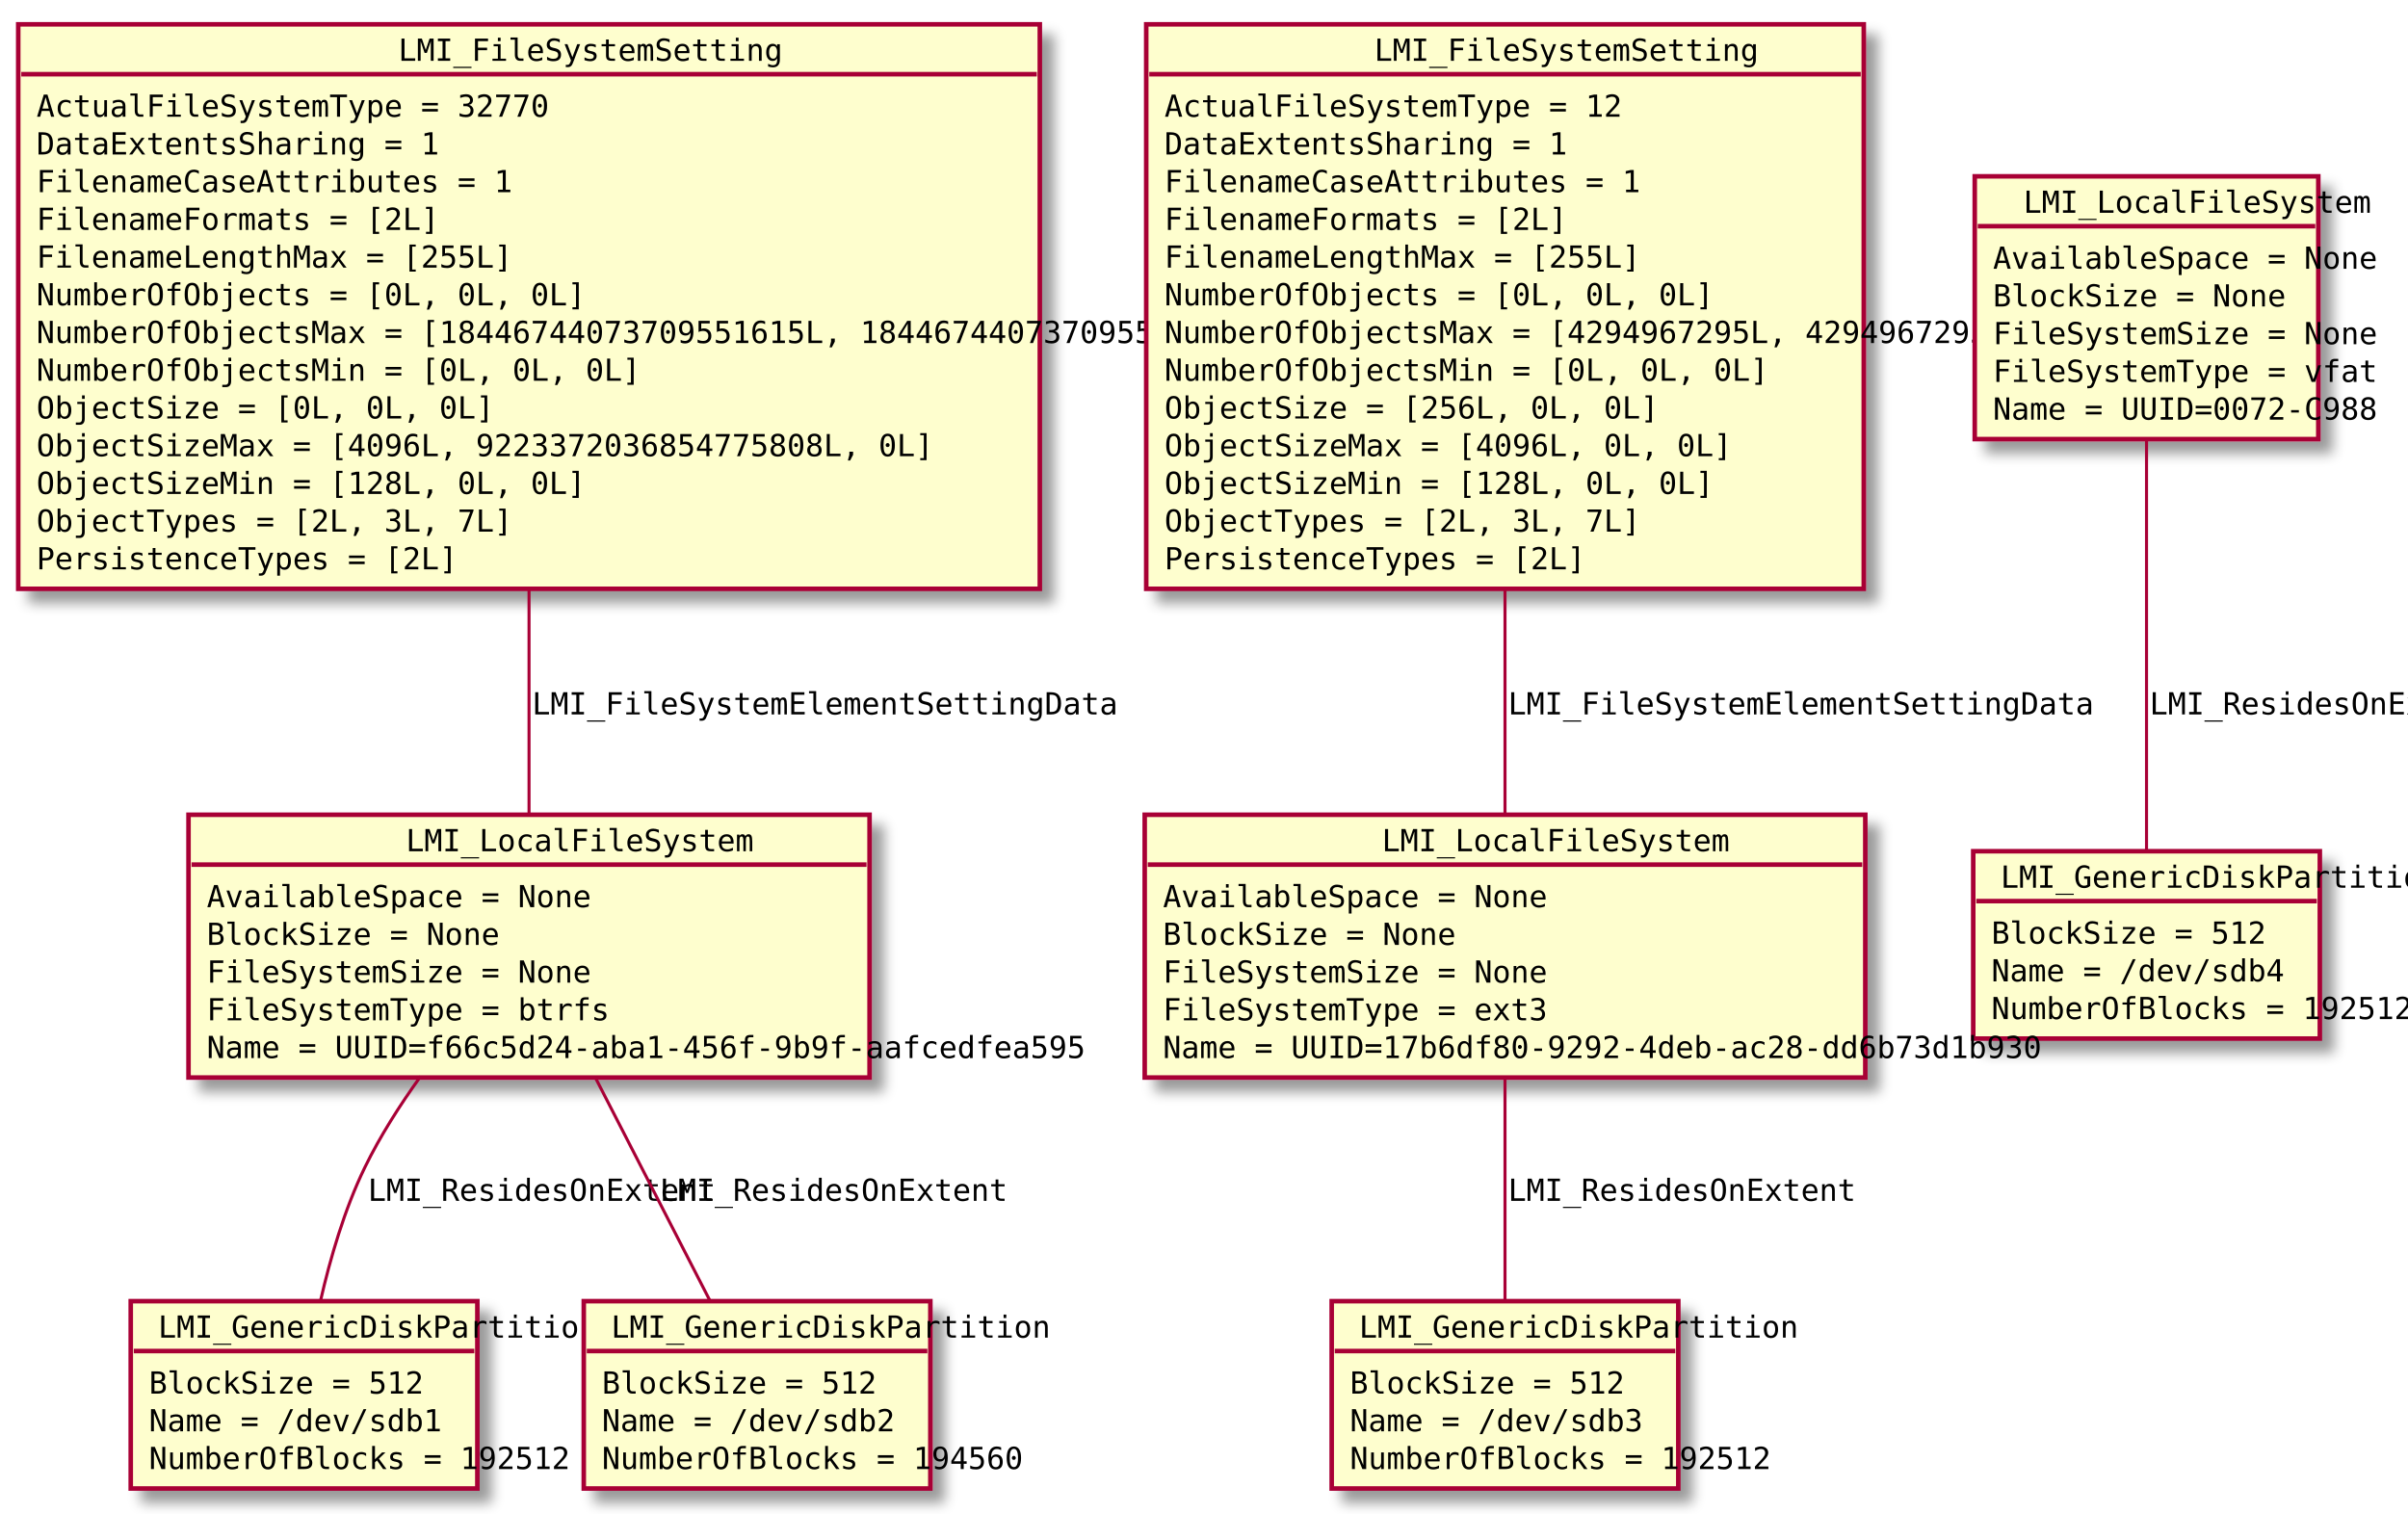
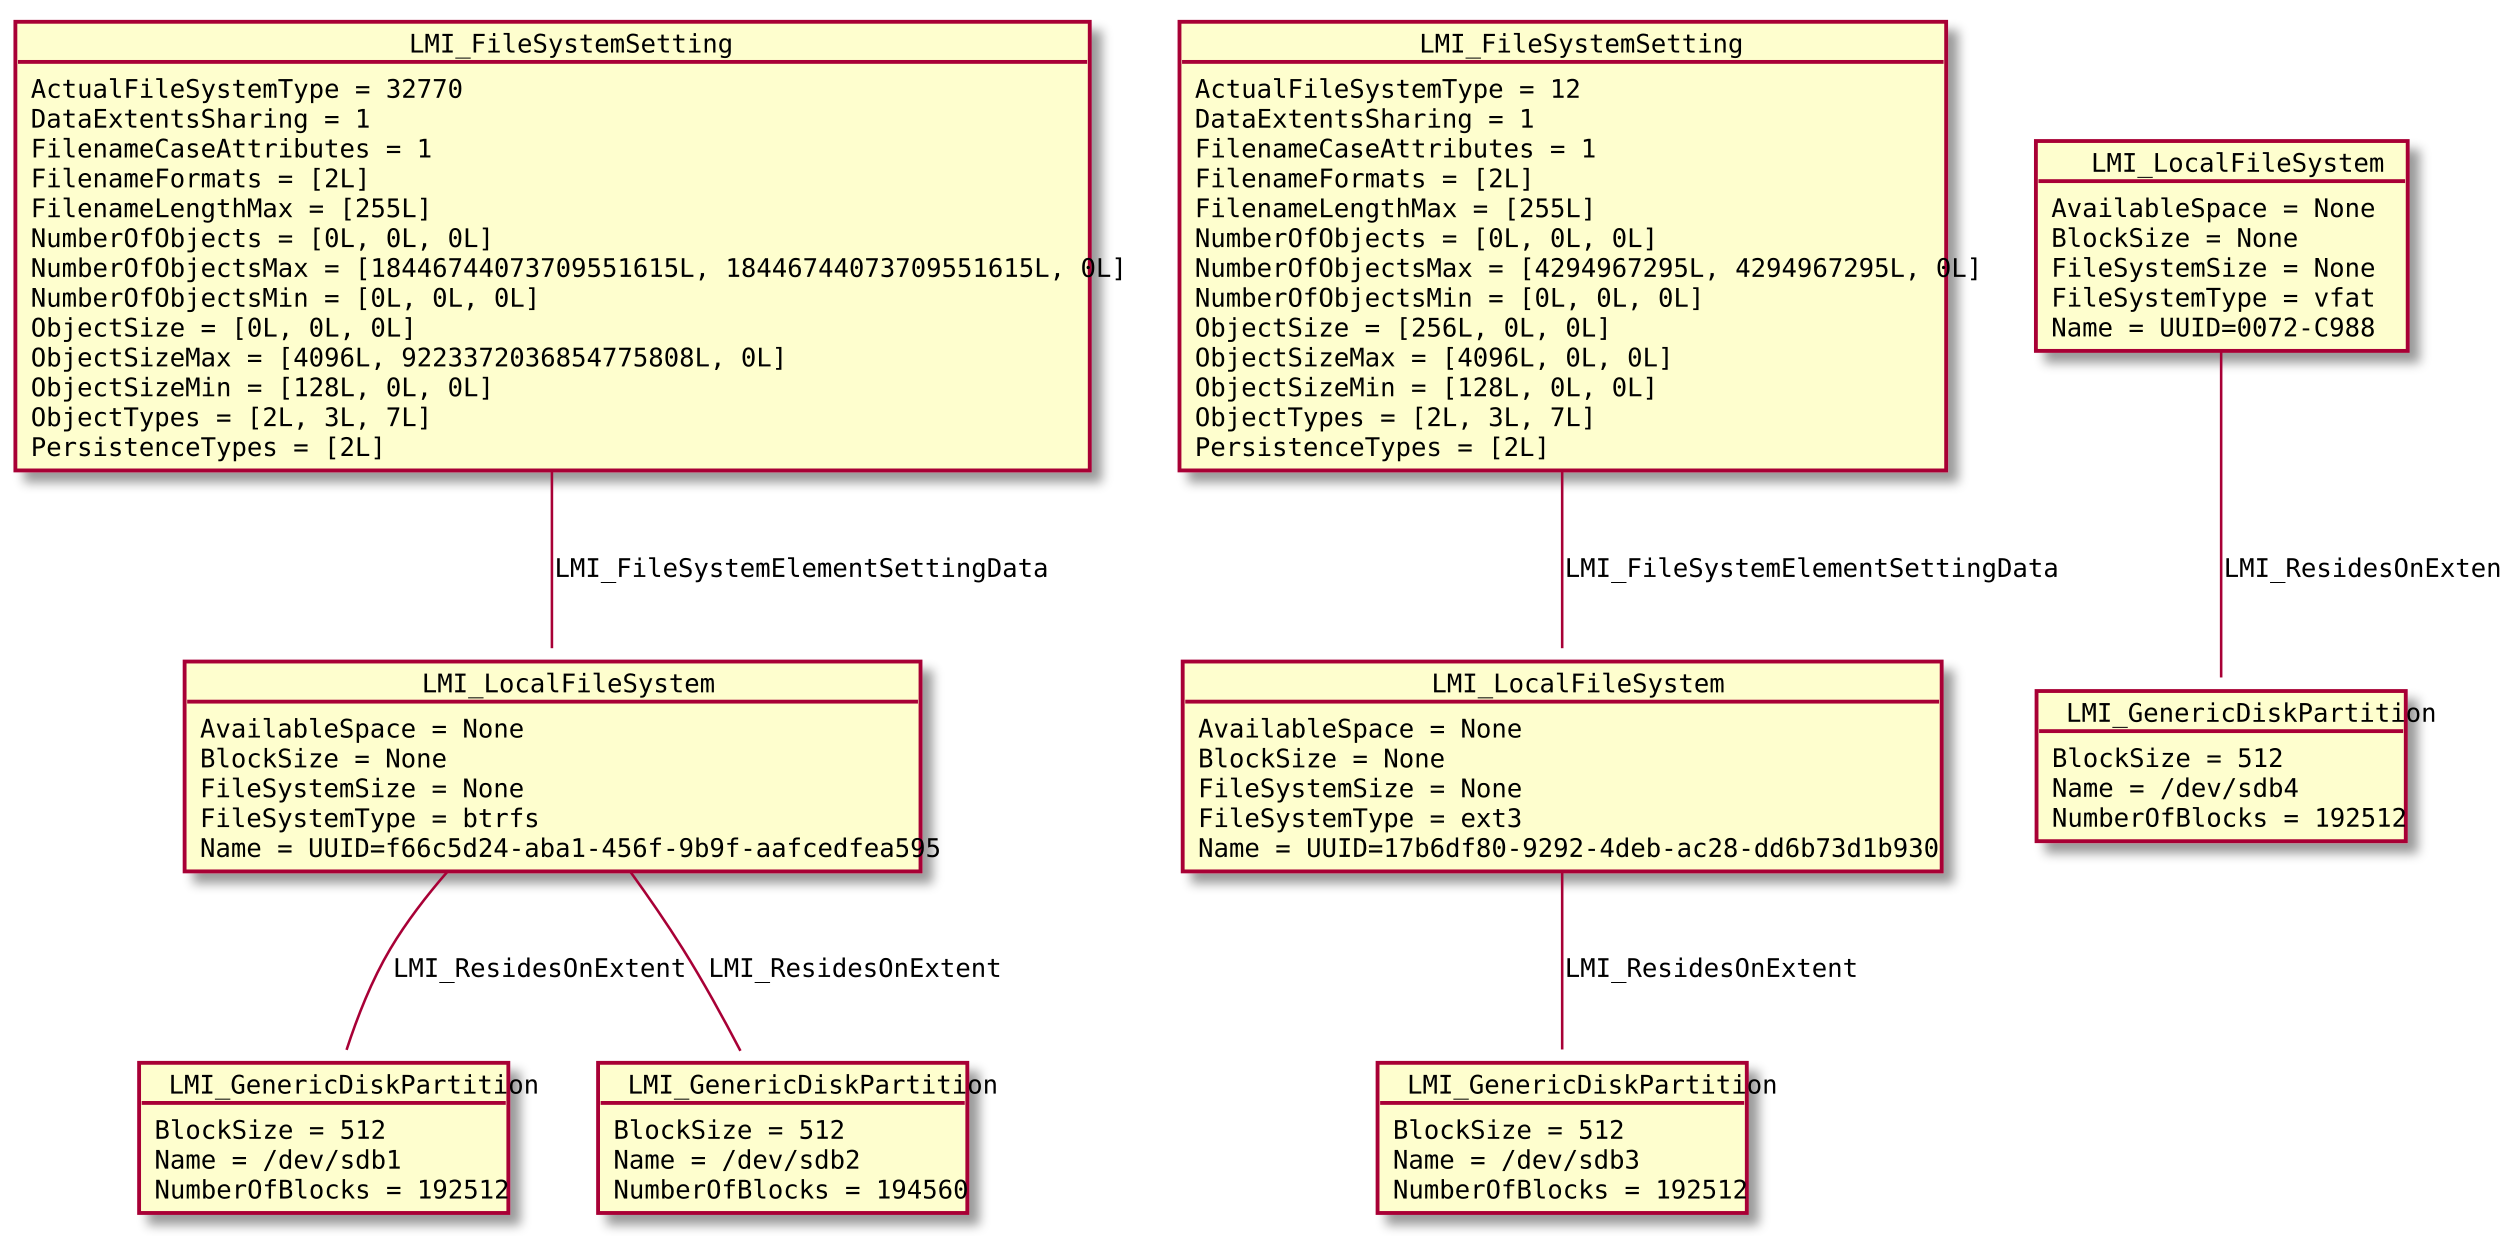
- <svg xmlns="http://www.w3.org/2000/svg" height="498pt" style="width:792px;height:498px;" version="1.1" viewBox="0 0 792 498" width="792pt">
+ <svg xmlns="http://www.w3.org/2000/svg" height="482pt" style="width:975px;height:482px;" version="1.1" viewBox="0 0 975 482" width="975pt">
  <defs>
    <filter height="300%" id="f1" width="300%" x="-1" y="-1">
-       <feGaussianBlur result="blurOut" stdDeviation="2.0" />
+       <feGaussianBlur result="blurOut" stdDeviation="2" />
      <feColorMatrix in="blurOut" result="blurOut2" type="matrix" values="0 0 0 0 0 0 0 0 0 0 0 0 0 0 0 0 0 0 .4 0" />
-       <feOffset dx="4.0" dy="4.0" in="blurOut2" result="blurOut3" />
+       <feOffset dx="4" dy="4" in="blurOut2" result="blurOut3" />
      <feBlend in="SourceGraphic" in2="blurOut3" mode="normal" />
    </filter>
  </defs>
  <g>
-     <rect fill="#FEFECE" filter="url(#f1)" height="185.688" style="stroke: #A80036; stroke-width: 1.5;" width="336" x="6" y="8" />
-     <text fill="#000000" font-family="Monospace" font-size="10" lengthAdjust="spacingAndGlyphs" textLength="86" x="131" y="20">LMI_FileSystemSetting</text>
-     <line style="stroke: #A80036; stroke-width: 1.5;" x1="7" x2="341" y1="24.406" y2="24.406" />
-     <text fill="#000000" font-family="Monospace" font-size="10" lengthAdjust="spacingAndGlyphs" textLength="117" x="12" y="38.406">ActualFileSystemType = 32770</text>
-     <text fill="#000000" font-family="Monospace" font-size="10" lengthAdjust="spacingAndGlyphs" textLength="89" x="12" y="50.812">DataExtentsSharing = 1</text>
-     <text fill="#000000" font-family="Monospace" font-size="10" lengthAdjust="spacingAndGlyphs" textLength="105" x="12" y="63.219">FilenameCaseAttributes = 1</text>
-     <text fill="#000000" font-family="Monospace" font-size="10" lengthAdjust="spacingAndGlyphs" textLength="90" x="12" y="75.625">FilenameFormats = [2L]</text>
-     <text fill="#000000" font-family="Monospace" font-size="10" lengthAdjust="spacingAndGlyphs" textLength="112" x="12" y="88.031">FilenameLengthMax = [255L]</text>
-     <text fill="#000000" font-family="Monospace" font-size="10" lengthAdjust="spacingAndGlyphs" textLength="118" x="12" y="100.438">NumberOfObjects = [0L, 0L, 0L]</text>
-     <text fill="#000000" font-family="Monospace" font-size="10" lengthAdjust="spacingAndGlyphs" textLength="324" x="12" y="112.844">NumberOfObjectsMax = [18446744073709551615L, 18446744073709551615L, 0L]</text>
-     <text fill="#000000" font-family="Monospace" font-size="10" lengthAdjust="spacingAndGlyphs" textLength="132" x="12" y="125.25">NumberOfObjectsMin = [0L, 0L, 0L]</text>
-     <text fill="#000000" font-family="Monospace" font-size="10" lengthAdjust="spacingAndGlyphs" textLength="91" x="12" y="137.656">ObjectSize = [0L, 0L, 0L]</text>
-     <text fill="#000000" font-family="Monospace" font-size="10" lengthAdjust="spacingAndGlyphs" textLength="212" x="12" y="150.062">ObjectSizeMax = [4096L, 9223372036854775808L, 0L]</text>
-     <text fill="#000000" font-family="Monospace" font-size="10" lengthAdjust="spacingAndGlyphs" textLength="115" x="12" y="162.469">ObjectSizeMin = [128L, 0L, 0L]</text>
-     <text fill="#000000" font-family="Monospace" font-size="10" lengthAdjust="spacingAndGlyphs" textLength="98" x="12" y="174.875">ObjectTypes = [2L, 3L, 7L]</text>
-     <text fill="#000000" font-family="Monospace" font-size="10" lengthAdjust="spacingAndGlyphs" textLength="90" x="12" y="187.281">PersistenceTypes = [2L]</text>
-     <rect fill="#FEFECE" filter="url(#f1)" height="185.688" style="stroke: #A80036; stroke-width: 1.5;" width="236" x="377" y="8" />
-     <text fill="#000000" font-family="Monospace" font-size="10" lengthAdjust="spacingAndGlyphs" textLength="86" x="452" y="20">LMI_FileSystemSetting</text>
-     <line style="stroke: #A80036; stroke-width: 1.5;" x1="378" x2="612" y1="24.406" y2="24.406" />
-     <text fill="#000000" font-family="Monospace" font-size="10" lengthAdjust="spacingAndGlyphs" textLength="102" x="383" y="38.406">ActualFileSystemType = 12</text>
-     <text fill="#000000" font-family="Monospace" font-size="10" lengthAdjust="spacingAndGlyphs" textLength="89" x="383" y="50.812">DataExtentsSharing = 1</text>
-     <text fill="#000000" font-family="Monospace" font-size="10" lengthAdjust="spacingAndGlyphs" textLength="105" x="383" y="63.219">FilenameCaseAttributes = 1</text>
-     <text fill="#000000" font-family="Monospace" font-size="10" lengthAdjust="spacingAndGlyphs" textLength="90" x="383" y="75.625">FilenameFormats = [2L]</text>
-     <text fill="#000000" font-family="Monospace" font-size="10" lengthAdjust="spacingAndGlyphs" textLength="112" x="383" y="88.031">FilenameLengthMax = [255L]</text>
-     <text fill="#000000" font-family="Monospace" font-size="10" lengthAdjust="spacingAndGlyphs" textLength="118" x="383" y="100.438">NumberOfObjects = [0L, 0L, 0L]</text>
-     <text fill="#000000" font-family="Monospace" font-size="10" lengthAdjust="spacingAndGlyphs" textLength="224" x="383" y="112.844">NumberOfObjectsMax = [4294967295L, 4294967295L, 0L]</text>
-     <text fill="#000000" font-family="Monospace" font-size="10" lengthAdjust="spacingAndGlyphs" textLength="132" x="383" y="125.25">NumberOfObjectsMin = [0L, 0L, 0L]</text>
-     <text fill="#000000" font-family="Monospace" font-size="10" lengthAdjust="spacingAndGlyphs" textLength="101" x="383" y="137.656">ObjectSize = [256L, 0L, 0L]</text>
-     <text fill="#000000" font-family="Monospace" font-size="10" lengthAdjust="spacingAndGlyphs" textLength="122" x="383" y="150.062">ObjectSizeMax = [4096L, 0L, 0L]</text>
-     <text fill="#000000" font-family="Monospace" font-size="10" lengthAdjust="spacingAndGlyphs" textLength="115" x="383" y="162.469">ObjectSizeMin = [128L, 0L, 0L]</text>
-     <text fill="#000000" font-family="Monospace" font-size="10" lengthAdjust="spacingAndGlyphs" textLength="98" x="383" y="174.875">ObjectTypes = [2L, 3L, 7L]</text>
-     <text fill="#000000" font-family="Monospace" font-size="10" lengthAdjust="spacingAndGlyphs" textLength="90" x="383" y="187.281">PersistenceTypes = [2L]</text>
-     <rect fill="#FEFECE" filter="url(#f1)" height="61.625" style="stroke: #A80036; stroke-width: 1.5;" width="114" x="43" y="428" />
-     <text fill="#000000" font-family="Monospace" font-size="10" lengthAdjust="spacingAndGlyphs" textLength="96" x="52" y="440">LMI_GenericDiskPartition</text>
-     <line style="stroke: #A80036; stroke-width: 1.5;" x1="44" x2="156" y1="444.406" y2="444.406" />
-     <text fill="#000000" font-family="Monospace" font-size="10" lengthAdjust="spacingAndGlyphs" textLength="60" x="49" y="458.406">BlockSize = 512</text>
-     <text fill="#000000" font-family="Monospace" font-size="10" lengthAdjust="spacingAndGlyphs" textLength="69" x="49" y="470.812">Name = /dev/sdb1</text>
-     <text fill="#000000" font-family="Monospace" font-size="10" lengthAdjust="spacingAndGlyphs" textLength="102" x="49" y="483.219">NumberOfBlocks = 192512</text>
-     <rect fill="#FEFECE" filter="url(#f1)" height="61.625" style="stroke: #A80036; stroke-width: 1.5;" width="114" x="192" y="428" />
-     <text fill="#000000" font-family="Monospace" font-size="10" lengthAdjust="spacingAndGlyphs" textLength="96" x="201" y="440">LMI_GenericDiskPartition</text>
-     <line style="stroke: #A80036; stroke-width: 1.5;" x1="193" x2="305" y1="444.406" y2="444.406" />
-     <text fill="#000000" font-family="Monospace" font-size="10" lengthAdjust="spacingAndGlyphs" textLength="60" x="198" y="458.406">BlockSize = 512</text>
-     <text fill="#000000" font-family="Monospace" font-size="10" lengthAdjust="spacingAndGlyphs" textLength="69" x="198" y="470.812">Name = /dev/sdb2</text>
-     <text fill="#000000" font-family="Monospace" font-size="10" lengthAdjust="spacingAndGlyphs" textLength="102" x="198" y="483.219">NumberOfBlocks = 194560</text>
-     <rect fill="#FEFECE" filter="url(#f1)" height="61.625" style="stroke: #A80036; stroke-width: 1.5;" width="114" x="438" y="428" />
-     <text fill="#000000" font-family="Monospace" font-size="10" lengthAdjust="spacingAndGlyphs" textLength="96" x="447" y="440">LMI_GenericDiskPartition</text>
-     <line style="stroke: #A80036; stroke-width: 1.5;" x1="439" x2="551" y1="444.406" y2="444.406" />
-     <text fill="#000000" font-family="Monospace" font-size="10" lengthAdjust="spacingAndGlyphs" textLength="60" x="444" y="458.406">BlockSize = 512</text>
-     <text fill="#000000" font-family="Monospace" font-size="10" lengthAdjust="spacingAndGlyphs" textLength="69" x="444" y="470.812">Name = /dev/sdb3</text>
-     <text fill="#000000" font-family="Monospace" font-size="10" lengthAdjust="spacingAndGlyphs" textLength="102" x="444" y="483.219">NumberOfBlocks = 192512</text>
-     <rect fill="#FEFECE" filter="url(#f1)" height="61.625" style="stroke: #A80036; stroke-width: 1.5;" width="114" x="649" y="280" />
-     <text fill="#000000" font-family="Monospace" font-size="10" lengthAdjust="spacingAndGlyphs" textLength="96" x="658" y="292">LMI_GenericDiskPartition</text>
-     <line style="stroke: #A80036; stroke-width: 1.5;" x1="650" x2="762" y1="296.406" y2="296.406" />
-     <text fill="#000000" font-family="Monospace" font-size="10" lengthAdjust="spacingAndGlyphs" textLength="60" x="655" y="310.406">BlockSize = 512</text>
-     <text fill="#000000" font-family="Monospace" font-size="10" lengthAdjust="spacingAndGlyphs" textLength="69" x="655" y="322.812">Name = /dev/sdb4</text>
-     <text fill="#000000" font-family="Monospace" font-size="10" lengthAdjust="spacingAndGlyphs" textLength="102" x="655" y="335.219">NumberOfBlocks = 192512</text>
-     <rect fill="#FEFECE" filter="url(#f1)" height="86.438" style="stroke: #A80036; stroke-width: 1.5;" width="113" x="649.5" y="58" />
-     <text fill="#000000" font-family="Monospace" font-size="10" lengthAdjust="spacingAndGlyphs" textLength="81" x="665.5" y="70">LMI_LocalFileSystem</text>
-     <line style="stroke: #A80036; stroke-width: 1.5;" x1="650.5" x2="761.5" y1="74.406" y2="74.406" />
-     <text fill="#000000" font-family="Monospace" font-size="10" lengthAdjust="spacingAndGlyphs" textLength="89" x="655.5" y="88.406">AvailableSpace = None</text>
-     <text fill="#000000" font-family="Monospace" font-size="10" lengthAdjust="spacingAndGlyphs" textLength="66" x="655.5" y="100.812">BlockSize = None</text>
-     <text fill="#000000" font-family="Monospace" font-size="10" lengthAdjust="spacingAndGlyphs" textLength="87" x="655.5" y="113.219">FileSystemSize = None</text>
-     <text fill="#000000" font-family="Monospace" font-size="10" lengthAdjust="spacingAndGlyphs" textLength="82" x="655.5" y="125.625">FileSystemType = vfat</text>
-     <text fill="#000000" font-family="Monospace" font-size="10" lengthAdjust="spacingAndGlyphs" textLength="101" x="655.5" y="138.031">Name = UUID=0072-C988</text>
-     <rect fill="#FEFECE" filter="url(#f1)" height="86.438" style="stroke: #A80036; stroke-width: 1.5;" width="237" x="376.5" y="268" />
-     <text fill="#000000" font-family="Monospace" font-size="10" lengthAdjust="spacingAndGlyphs" textLength="81" x="454.5" y="280">LMI_LocalFileSystem</text>
-     <line style="stroke: #A80036; stroke-width: 1.5;" x1="377.5" x2="612.5" y1="284.406" y2="284.406" />
-     <text fill="#000000" font-family="Monospace" font-size="10" lengthAdjust="spacingAndGlyphs" textLength="89" x="382.5" y="298.406">AvailableSpace = None</text>
-     <text fill="#000000" font-family="Monospace" font-size="10" lengthAdjust="spacingAndGlyphs" textLength="66" x="382.5" y="310.812">BlockSize = None</text>
-     <text fill="#000000" font-family="Monospace" font-size="10" lengthAdjust="spacingAndGlyphs" textLength="87" x="382.5" y="323.219">FileSystemSize = None</text>
-     <text fill="#000000" font-family="Monospace" font-size="10" lengthAdjust="spacingAndGlyphs" textLength="85" x="382.5" y="335.625">FileSystemType = ext3</text>
-     <text fill="#000000" font-family="Monospace" font-size="10" lengthAdjust="spacingAndGlyphs" textLength="225" x="382.5" y="348.031">Name = UUID=17b6df80-9292-4deb-ac28-dd6b73d1b930</text>
-     <rect fill="#FEFECE" filter="url(#f1)" height="86.438" style="stroke: #A80036; stroke-width: 1.5;" width="224" x="62" y="268" />
-     <text fill="#000000" font-family="Monospace" font-size="10" lengthAdjust="spacingAndGlyphs" textLength="81" x="133.5" y="280">LMI_LocalFileSystem</text>
-     <line style="stroke: #A80036; stroke-width: 1.5;" x1="63" x2="285" y1="284.406" y2="284.406" />
-     <text fill="#000000" font-family="Monospace" font-size="10" lengthAdjust="spacingAndGlyphs" textLength="89" x="68" y="298.406">AvailableSpace = None</text>
-     <text fill="#000000" font-family="Monospace" font-size="10" lengthAdjust="spacingAndGlyphs" textLength="66" x="68" y="310.812">BlockSize = None</text>
-     <text fill="#000000" font-family="Monospace" font-size="10" lengthAdjust="spacingAndGlyphs" textLength="87" x="68" y="323.219">FileSystemSize = None</text>
-     <text fill="#000000" font-family="Monospace" font-size="10" lengthAdjust="spacingAndGlyphs" textLength="85" x="68" y="335.625">FileSystemType = btrfs</text>
-     <text fill="#000000" font-family="Monospace" font-size="10" lengthAdjust="spacingAndGlyphs" textLength="212" x="68" y="348.031">Name = UUID=f66c5d24-aba1-456f-9b9f-aafcedfea595</text>
-     <path d="M495,194.14 C495,219.894 495,246.63 495,267.921 " fill="none" style="stroke: #A80036; stroke-width: 1.0;" />
-     <text fill="#000000" font-family="Monospace" font-size="10" lengthAdjust="spacingAndGlyphs" textLength="135" x="496" y="235">LMI_FileSystemElementSettingData</text>
-     <path d="M174,194.14 C174,219.894 174,246.63 174,267.921 " fill="none" style="stroke: #A80036; stroke-width: 1.0;" />
-     <text fill="#000000" font-family="Monospace" font-size="10" lengthAdjust="spacingAndGlyphs" textLength="135" x="175" y="235">LMI_FileSystemElementSettingData</text>
-     <path d="M706,144.092 C706,184.334 706,244.019 706,279.758 " fill="none" style="stroke: #A80036; stroke-width: 1.0;" />
-     <text fill="#000000" font-family="Monospace" font-size="10" lengthAdjust="spacingAndGlyphs" textLength="84" x="707" y="235">LMI_ResidesOnExtent</text>
-     <path d="M495,354.229 C495,377.81 495,406.634 495,427.915 " fill="none" style="stroke: #A80036; stroke-width: 1.0;" />
-     <text fill="#000000" font-family="Monospace" font-size="10" lengthAdjust="spacingAndGlyphs" textLength="84" x="496" y="395">LMI_ResidesOnExtent</text>
-     <path d="M138.333,354.059 C131.539,363.488 125,373.748 120,384 C113.292,397.756 108.574,414.086 105.413,427.902 " fill="none" style="stroke: #A80036; stroke-width: 1.0;" />
-     <text fill="#000000" font-family="Monospace" font-size="10" lengthAdjust="spacingAndGlyphs" textLength="84" x="121" y="395">LMI_ResidesOnExtent</text>
-     <path d="M195.693,354.229 C207.807,377.81 222.614,406.634 233.545,427.915 " fill="none" style="stroke: #A80036; stroke-width: 1.0;" />
-     <text fill="#000000" font-family="Monospace" font-size="10" lengthAdjust="spacingAndGlyphs" textLength="84" x="217" y="395">LMI_ResidesOnExtent</text>
+     <rect fill="#FEFECE" filter="url(#f1)" height="174.969" style="stroke: #A80036; stroke-width: 1.5;" width="419" x="6" y="8.5" />
+     <text fill="#000000" font-family="Monospace" font-size="10" lengthAdjust="spacingAndGlyphs" textLength="112" x="159.5" y="20.5">LMI_FileSystemSetting</text>
+     <line style="stroke: #A80036; stroke-width: 1.5;" x1="7" x2="424" y1="24.141" y2="24.141" />
+     <text fill="#000000" font-family="Monospace" font-size="10" lengthAdjust="spacingAndGlyphs" textLength="151" x="12" y="38.141">ActualFileSystemType = 32770</text>
+     <text fill="#000000" font-family="Monospace" font-size="10" lengthAdjust="spacingAndGlyphs" textLength="119" x="12" y="49.781">DataExtentsSharing = 1</text>
+     <text fill="#000000" font-family="Monospace" font-size="10" lengthAdjust="spacingAndGlyphs" textLength="137" x="12" y="61.422">FilenameCaseAttributes = 1</text>
+     <text fill="#000000" font-family="Monospace" font-size="10" lengthAdjust="spacingAndGlyphs" textLength="119" x="12" y="73.062">FilenameFormats = [2L]</text>
+     <text fill="#000000" font-family="Monospace" font-size="10" lengthAdjust="spacingAndGlyphs" textLength="145" x="12" y="84.703">FilenameLengthMax = [255L]</text>
+     <text fill="#000000" font-family="Monospace" font-size="10" lengthAdjust="spacingAndGlyphs" textLength="158" x="12" y="96.344">NumberOfObjects = [0L, 0L, 0L]</text>
+     <text fill="#000000" font-family="Monospace" font-size="10" lengthAdjust="spacingAndGlyphs" textLength="407" x="12" y="107.984">NumberOfObjectsMax = [18446744073709551615L, 18446744073709551615L, 0L]</text>
+     <text fill="#000000" font-family="Monospace" font-size="10" lengthAdjust="spacingAndGlyphs" textLength="175" x="12" y="119.625">NumberOfObjectsMin = [0L, 0L, 0L]</text>
+     <text fill="#000000" font-family="Monospace" font-size="10" lengthAdjust="spacingAndGlyphs" textLength="121" x="12" y="131.266">ObjectSize = [0L, 0L, 0L]</text>
+     <text fill="#000000" font-family="Monospace" font-size="10" lengthAdjust="spacingAndGlyphs" textLength="268" x="12" y="142.906">ObjectSizeMax = [4096L, 9223372036854775808L, 0L]</text>
+     <text fill="#000000" font-family="Monospace" font-size="10" lengthAdjust="spacingAndGlyphs" textLength="150" x="12" y="154.547">ObjectSizeMin = [128L, 0L, 0L]</text>
+     <text fill="#000000" font-family="Monospace" font-size="10" lengthAdjust="spacingAndGlyphs" textLength="129" x="12" y="166.188">ObjectTypes = [2L, 3L, 7L]</text>
+     <text fill="#000000" font-family="Monospace" font-size="10" lengthAdjust="spacingAndGlyphs" textLength="118" x="12" y="177.828">PersistenceTypes = [2L]</text>
+     <rect fill="#FEFECE" filter="url(#f1)" height="174.969" style="stroke: #A80036; stroke-width: 1.5;" width="299" x="460" y="8.5" />
+     <text fill="#000000" font-family="Monospace" font-size="10" lengthAdjust="spacingAndGlyphs" textLength="112" x="553.5" y="20.5">LMI_FileSystemSetting</text>
+     <line style="stroke: #A80036; stroke-width: 1.5;" x1="461" x2="758" y1="24.141" y2="24.141" />
+     <text fill="#000000" font-family="Monospace" font-size="10" lengthAdjust="spacingAndGlyphs" textLength="133" x="466" y="38.141">ActualFileSystemType = 12</text>
+     <text fill="#000000" font-family="Monospace" font-size="10" lengthAdjust="spacingAndGlyphs" textLength="119" x="466" y="49.781">DataExtentsSharing = 1</text>
+     <text fill="#000000" font-family="Monospace" font-size="10" lengthAdjust="spacingAndGlyphs" textLength="137" x="466" y="61.422">FilenameCaseAttributes = 1</text>
+     <text fill="#000000" font-family="Monospace" font-size="10" lengthAdjust="spacingAndGlyphs" textLength="119" x="466" y="73.062">FilenameFormats = [2L]</text>
+     <text fill="#000000" font-family="Monospace" font-size="10" lengthAdjust="spacingAndGlyphs" textLength="145" x="466" y="84.703">FilenameLengthMax = [255L]</text>
+     <text fill="#000000" font-family="Monospace" font-size="10" lengthAdjust="spacingAndGlyphs" textLength="158" x="466" y="96.344">NumberOfObjects = [0L, 0L, 0L]</text>
+     <text fill="#000000" font-family="Monospace" font-size="10" lengthAdjust="spacingAndGlyphs" textLength="287" x="466" y="107.984">NumberOfObjectsMax = [4294967295L, 4294967295L, 0L]</text>
+     <text fill="#000000" font-family="Monospace" font-size="10" lengthAdjust="spacingAndGlyphs" textLength="175" x="466" y="119.625">NumberOfObjectsMin = [0L, 0L, 0L]</text>
+     <text fill="#000000" font-family="Monospace" font-size="10" lengthAdjust="spacingAndGlyphs" textLength="133" x="466" y="131.266">ObjectSize = [256L, 0L, 0L]</text>
+     <text fill="#000000" font-family="Monospace" font-size="10" lengthAdjust="spacingAndGlyphs" textLength="160" x="466" y="142.906">ObjectSizeMax = [4096L, 0L, 0L]</text>
+     <text fill="#000000" font-family="Monospace" font-size="10" lengthAdjust="spacingAndGlyphs" textLength="150" x="466" y="154.547">ObjectSizeMin = [128L, 0L, 0L]</text>
+     <text fill="#000000" font-family="Monospace" font-size="10" lengthAdjust="spacingAndGlyphs" textLength="129" x="466" y="166.188">ObjectTypes = [2L, 3L, 7L]</text>
+     <text fill="#000000" font-family="Monospace" font-size="10" lengthAdjust="spacingAndGlyphs" textLength="118" x="466" y="177.828">PersistenceTypes = [2L]</text>
+     <rect fill="#FEFECE" filter="url(#f1)" height="58.562" style="stroke: #A80036; stroke-width: 1.5;" width="144" x="54.25" y="414.5" />
+     <text fill="#000000" font-family="Monospace" font-size="10" lengthAdjust="spacingAndGlyphs" textLength="121" x="65.75" y="426.5">LMI_GenericDiskPartition</text>
+     <line style="stroke: #A80036; stroke-width: 1.5;" x1="55.25" x2="197.25" y1="430.141" y2="430.141" />
+     <text fill="#000000" font-family="Monospace" font-size="10" lengthAdjust="spacingAndGlyphs" textLength="77" x="60.25" y="444.141">BlockSize = 512</text>
+     <text fill="#000000" font-family="Monospace" font-size="10" lengthAdjust="spacingAndGlyphs" textLength="91" x="60.25" y="455.781">Name = /dev/sdb1</text>
+     <text fill="#000000" font-family="Monospace" font-size="10" lengthAdjust="spacingAndGlyphs" textLength="132" x="60.25" y="467.422">NumberOfBlocks = 192512</text>
+     <rect fill="#FEFECE" filter="url(#f1)" height="58.562" style="stroke: #A80036; stroke-width: 1.5;" width="144" x="233.25" y="414.5" />
+     <text fill="#000000" font-family="Monospace" font-size="10" lengthAdjust="spacingAndGlyphs" textLength="121" x="244.75" y="426.5">LMI_GenericDiskPartition</text>
+     <line style="stroke: #A80036; stroke-width: 1.5;" x1="234.25" x2="376.25" y1="430.141" y2="430.141" />
+     <text fill="#000000" font-family="Monospace" font-size="10" lengthAdjust="spacingAndGlyphs" textLength="77" x="239.25" y="444.141">BlockSize = 512</text>
+     <text fill="#000000" font-family="Monospace" font-size="10" lengthAdjust="spacingAndGlyphs" textLength="91" x="239.25" y="455.781">Name = /dev/sdb2</text>
+     <text fill="#000000" font-family="Monospace" font-size="10" lengthAdjust="spacingAndGlyphs" textLength="132" x="239.25" y="467.422">NumberOfBlocks = 194560</text>
+     <rect fill="#FEFECE" filter="url(#f1)" height="58.562" style="stroke: #A80036; stroke-width: 1.5;" width="144" x="537.25" y="414.5" />
+     <text fill="#000000" font-family="Monospace" font-size="10" lengthAdjust="spacingAndGlyphs" textLength="121" x="548.75" y="426.5">LMI_GenericDiskPartition</text>
+     <line style="stroke: #A80036; stroke-width: 1.5;" x1="538.25" x2="680.25" y1="430.141" y2="430.141" />
+     <text fill="#000000" font-family="Monospace" font-size="10" lengthAdjust="spacingAndGlyphs" textLength="77" x="543.25" y="444.141">BlockSize = 512</text>
+     <text fill="#000000" font-family="Monospace" font-size="10" lengthAdjust="spacingAndGlyphs" textLength="91" x="543.25" y="455.781">Name = /dev/sdb3</text>
+     <text fill="#000000" font-family="Monospace" font-size="10" lengthAdjust="spacingAndGlyphs" textLength="132" x="543.25" y="467.422">NumberOfBlocks = 192512</text>
+     <rect fill="#FEFECE" filter="url(#f1)" height="58.562" style="stroke: #A80036; stroke-width: 1.5;" width="144" x="794.25" y="269.5" />
+     <text fill="#000000" font-family="Monospace" font-size="10" lengthAdjust="spacingAndGlyphs" textLength="121" x="805.75" y="281.5">LMI_GenericDiskPartition</text>
+     <line style="stroke: #A80036; stroke-width: 1.5;" x1="795.25" x2="937.25" y1="285.141" y2="285.141" />
+     <text fill="#000000" font-family="Monospace" font-size="10" lengthAdjust="spacingAndGlyphs" textLength="77" x="800.25" y="299.141">BlockSize = 512</text>
+     <text fill="#000000" font-family="Monospace" font-size="10" lengthAdjust="spacingAndGlyphs" textLength="91" x="800.25" y="310.781">Name = /dev/sdb4</text>
+     <text fill="#000000" font-family="Monospace" font-size="10" lengthAdjust="spacingAndGlyphs" textLength="132" x="800.25" y="322.422">NumberOfBlocks = 192512</text>
+     <rect fill="#FEFECE" filter="url(#f1)" height="81.844" style="stroke: #A80036; stroke-width: 1.5;" width="145" x="794" y="55" />
+     <text fill="#000000" font-family="Monospace" font-size="10" lengthAdjust="spacingAndGlyphs" textLength="102" x="815.5" y="67">LMI_LocalFileSystem</text>
+     <line style="stroke: #A80036; stroke-width: 1.5;" x1="795" x2="938" y1="70.641" y2="70.641" />
+     <text fill="#000000" font-family="Monospace" font-size="10" lengthAdjust="spacingAndGlyphs" textLength="113" x="800" y="84.641">AvailableSpace = None</text>
+     <text fill="#000000" font-family="Monospace" font-size="10" lengthAdjust="spacingAndGlyphs" textLength="85" x="800" y="96.281">BlockSize = None</text>
+     <text fill="#000000" font-family="Monospace" font-size="10" lengthAdjust="spacingAndGlyphs" textLength="114" x="800" y="107.922">FileSystemSize = None</text>
+     <text fill="#000000" font-family="Monospace" font-size="10" lengthAdjust="spacingAndGlyphs" textLength="111" x="800" y="119.562">FileSystemType = vfat</text>
+     <text fill="#000000" font-family="Monospace" font-size="10" lengthAdjust="spacingAndGlyphs" textLength="133" x="800" y="131.203">Name = UUID=0072-C988</text>
+     <rect fill="#FEFECE" filter="url(#f1)" height="81.844" style="stroke: #A80036; stroke-width: 1.5;" width="296" x="461.25" y="258" />
+     <text fill="#000000" font-family="Monospace" font-size="10" lengthAdjust="spacingAndGlyphs" textLength="102" x="558.25" y="270">LMI_LocalFileSystem</text>
+     <line style="stroke: #A80036; stroke-width: 1.5;" x1="462.25" x2="756.25" y1="273.641" y2="273.641" />
+     <text fill="#000000" font-family="Monospace" font-size="10" lengthAdjust="spacingAndGlyphs" textLength="113" x="467.25" y="287.641">AvailableSpace = None</text>
+     <text fill="#000000" font-family="Monospace" font-size="10" lengthAdjust="spacingAndGlyphs" textLength="85" x="467.25" y="299.281">BlockSize = None</text>
+     <text fill="#000000" font-family="Monospace" font-size="10" lengthAdjust="spacingAndGlyphs" textLength="114" x="467.25" y="310.922">FileSystemSize = None</text>
+     <text fill="#000000" font-family="Monospace" font-size="10" lengthAdjust="spacingAndGlyphs" textLength="113" x="467.25" y="322.562">FileSystemType = ext3</text>
+     <text fill="#000000" font-family="Monospace" font-size="10" lengthAdjust="spacingAndGlyphs" textLength="284" x="467.25" y="334.203">Name = UUID=17b6df80-9292-4deb-ac28-dd6b73d1b930</text>
+     <rect fill="#FEFECE" filter="url(#f1)" height="81.844" style="stroke: #A80036; stroke-width: 1.5;" width="287" x="72" y="258" />
+     <text fill="#000000" font-family="Monospace" font-size="10" lengthAdjust="spacingAndGlyphs" textLength="102" x="164.5" y="270">LMI_LocalFileSystem</text>
+     <line style="stroke: #A80036; stroke-width: 1.5;" x1="73" x2="358" y1="273.641" y2="273.641" />
+     <text fill="#000000" font-family="Monospace" font-size="10" lengthAdjust="spacingAndGlyphs" textLength="113" x="78" y="287.641">AvailableSpace = None</text>
+     <text fill="#000000" font-family="Monospace" font-size="10" lengthAdjust="spacingAndGlyphs" textLength="85" x="78" y="299.281">BlockSize = None</text>
+     <text fill="#000000" font-family="Monospace" font-size="10" lengthAdjust="spacingAndGlyphs" textLength="114" x="78" y="310.922">FileSystemSize = None</text>
+     <text fill="#000000" font-family="Monospace" font-size="10" lengthAdjust="spacingAndGlyphs" textLength="114" x="78" y="322.562">FileSystemType = btrfs</text>
+     <text fill="#000000" font-family="Monospace" font-size="10" lengthAdjust="spacingAndGlyphs" textLength="275" x="78" y="334.203">Name = UUID=f66c5d24-aba1-456f-9b9f-aafcedfea595</text>
+     <path d="M609.25,183.7 C609.25,207.502 609.25,232.357 609.25,252.786 " fill="none" style="stroke: #A80036; stroke-width: 1.0;" />
+     <text fill="#000000" font-family="Monospace" font-size="10" lengthAdjust="spacingAndGlyphs" textLength="177" x="610.25" y="225">LMI_FileSystemElementSettingData</text>
+     <path d="M215.25,183.7 C215.25,207.502 215.25,232.357 215.25,252.786 " fill="none" style="stroke: #A80036; stroke-width: 1.0;" />
+     <text fill="#000000" font-family="Monospace" font-size="10" lengthAdjust="spacingAndGlyphs" textLength="177" x="216.25" y="225">LMI_FileSystemElementSettingData</text>
+     <path d="M866.25,137.192 C866.25,174.427 866.25,229.189 866.25,264.221 " fill="none" style="stroke: #A80036; stroke-width: 1.0;" />
+     <text fill="#000000" font-family="Monospace" font-size="10" lengthAdjust="spacingAndGlyphs" textLength="107" x="867.25" y="225">LMI_ResidesOnExtent</text>
+     <path d="M609.25,340.214 C609.25,361.994 609.25,388.599 609.25,409.285 " fill="none" style="stroke: #A80036; stroke-width: 1.0;" />
+     <text fill="#000000" font-family="Monospace" font-size="10" lengthAdjust="spacingAndGlyphs" textLength="107" x="610.25" y="381">LMI_ResidesOnExtent</text>
+     <path d="M174.392,340.076 C166.322,349.374 158.444,359.607 152.25,370 C145.014,382.141 139.338,396.61 135.161,409.453 " fill="none" style="stroke: #A80036; stroke-width: 1.0;" />
+     <text fill="#000000" font-family="Monospace" font-size="10" lengthAdjust="spacingAndGlyphs" textLength="107" x="153.25" y="381">LMI_ResidesOnExtent</text>
+     <path d="M245.894,340.054 C252.85,349.685 260.019,360.064 266.25,370 C274.205,382.685 282.146,397.138 288.766,409.818 " fill="none" style="stroke: #A80036; stroke-width: 1.0;" />
+     <text fill="#000000" font-family="Monospace" font-size="10" lengthAdjust="spacingAndGlyphs" textLength="107" x="276.25" y="381">LMI_ResidesOnExtent</text>
  </g>
</svg>
